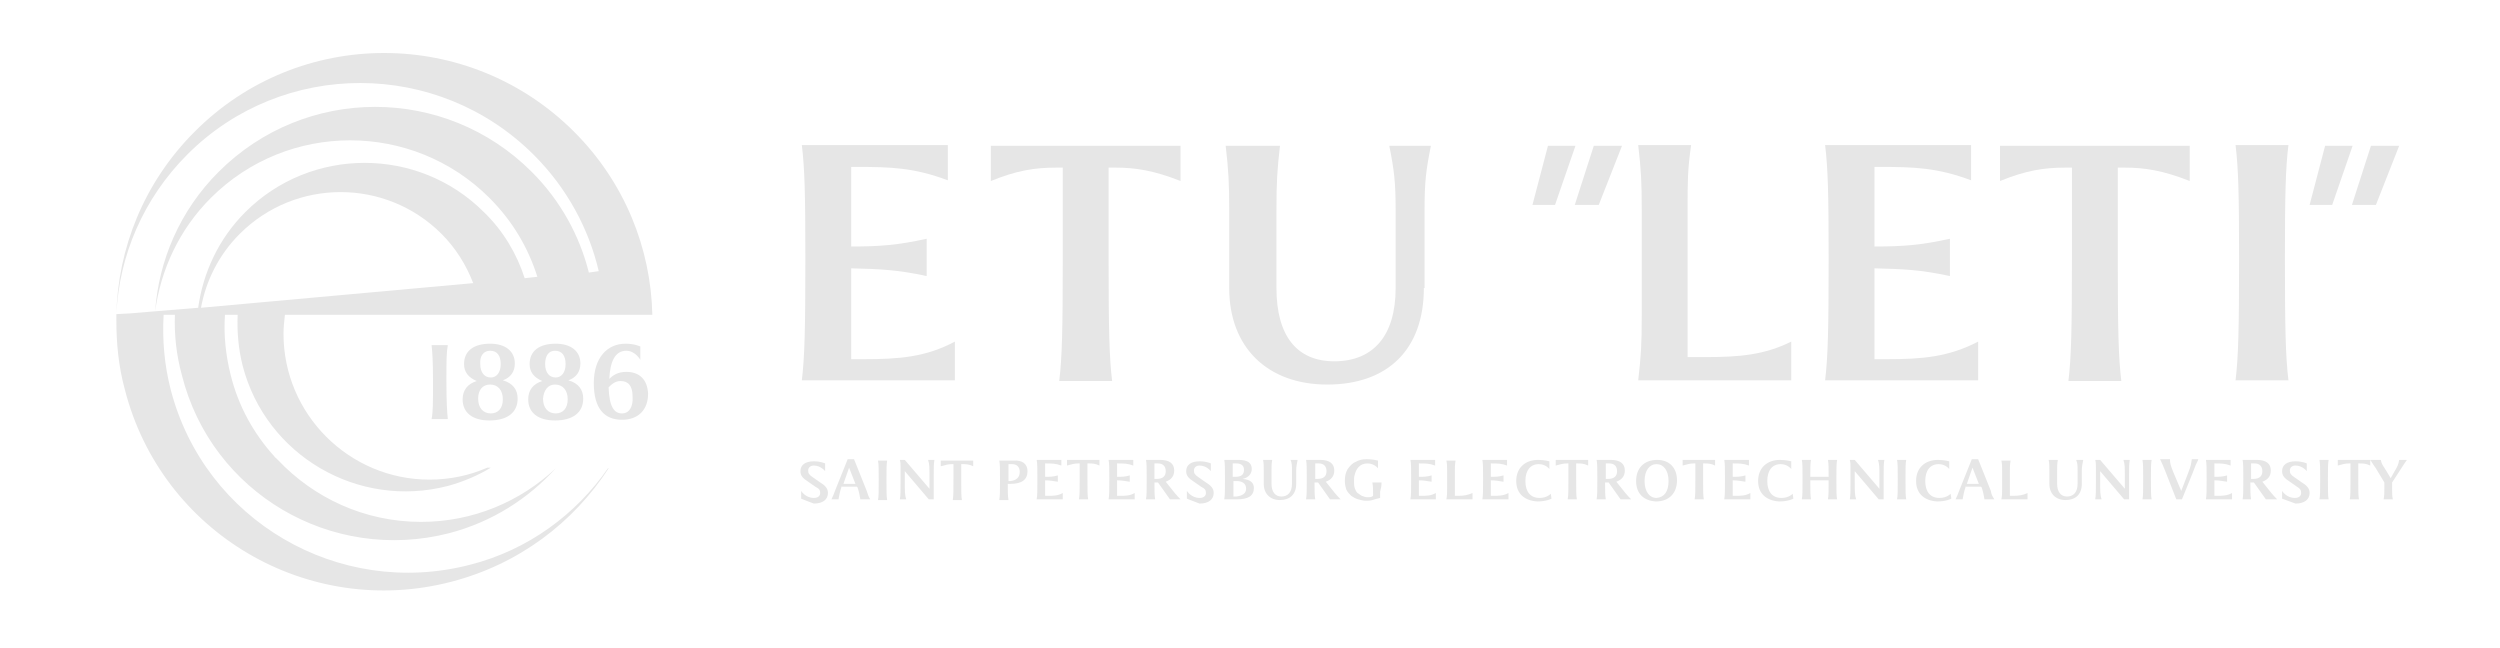
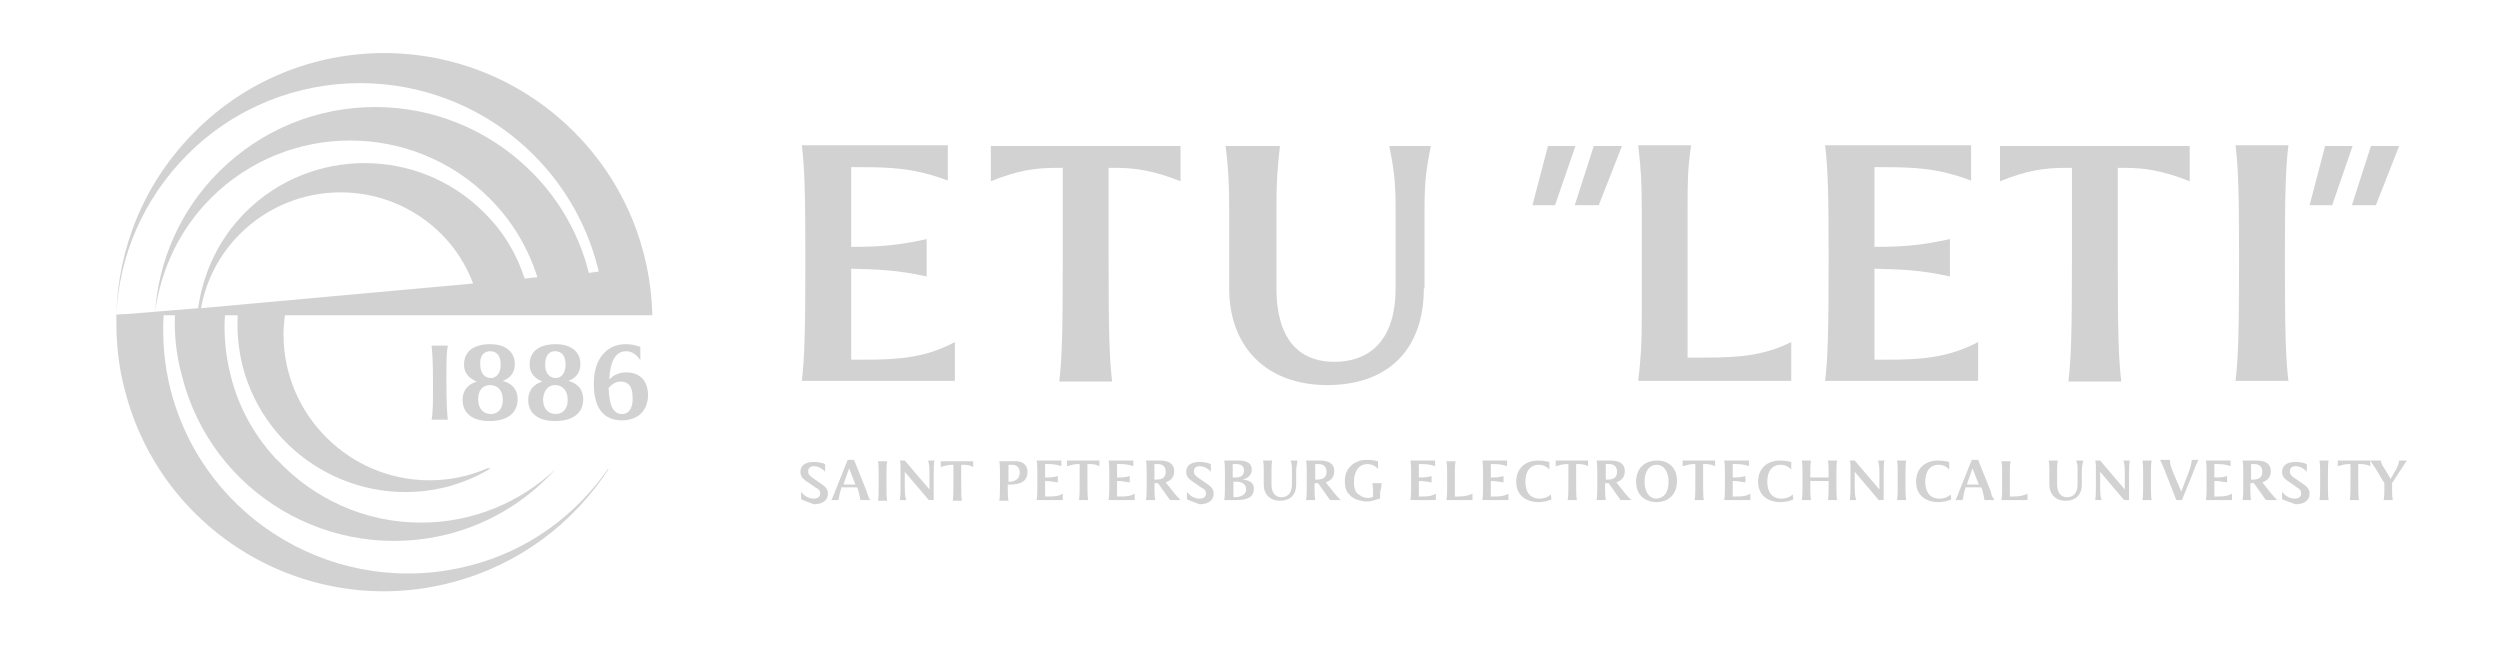
- <svg xmlns="http://www.w3.org/2000/svg" width="309" height="80" viewBox="0 0 309 80" fill="none">
-   <path d="M118.022 42.22V47.008H99.107C99.456 44.135 99.543 40.653 99.543 31.948C99.543 23.939 99.456 20.805 99.107 17.933H117.151V22.285C112.967 20.718 110.09 20.631 105.906 20.631H105.209V30.468C108.783 30.468 110.962 30.294 114.536 29.51V34.124C110.962 33.341 108.783 33.254 105.209 33.166V44.396H106.778C111.136 44.396 114.448 44.135 118.022 42.22Z" fill="black" fill-opacity="0.1" />
-   <path d="M145.914 18.02V22.372C142.602 21.066 140.336 20.718 137.895 20.718H137.023V32.035C137.023 40.74 137.111 44.222 137.459 47.095H130.922C131.27 44.222 131.358 40.74 131.358 32.035V20.718H130.573C127.871 20.718 125.692 21.066 122.467 22.372V18.02H145.914Z" fill="black" fill-opacity="0.1" />
-   <path d="M175.988 35.604C175.988 43.177 171.542 47.53 164.046 47.53C156.637 47.53 151.93 42.916 151.93 35.604V26.028C151.93 22.546 151.843 21.066 151.494 18.02H158.206C157.857 21.066 157.77 22.459 157.77 26.028V35.604C157.77 41.523 160.298 44.657 164.918 44.657C169.712 44.657 172.501 41.523 172.501 35.604V26.028C172.501 22.546 172.327 21.066 171.716 18.02H176.859C176.249 21.066 176.075 22.459 176.075 26.028V35.604H175.988Z" fill="black" fill-opacity="0.1" />
-   <path d="M244.499 42.22V47.008H225.584C225.933 44.135 226.02 40.653 226.02 31.948C226.02 23.939 225.933 20.805 225.584 17.933H243.627V22.285C239.443 20.718 236.567 20.631 232.383 20.631H231.686V30.468C235.259 30.468 237.438 30.294 241.012 29.51V34.124C237.438 33.341 235.259 33.254 231.686 33.166V44.396H233.254C237.526 44.396 240.838 44.135 244.499 42.22Z" fill="black" fill-opacity="0.1" />
-   <path d="M276.75 31.948C276.75 23.939 276.663 20.805 276.314 17.933H282.852C282.503 20.718 282.416 23.939 282.416 31.948C282.416 40.653 282.503 44.135 282.852 47.008H276.314C276.663 44.135 276.75 40.653 276.75 31.948Z" fill="black" fill-opacity="0.1" />
-   <path d="M221.399 42.22V47.008H202.484C202.833 43.961 202.92 42.568 202.92 38.999V25.941C202.92 22.459 202.833 20.979 202.484 17.933H209.022C208.586 20.979 208.586 22.372 208.586 25.941V44.135H210.939C214.949 44.135 218.087 43.874 221.399 42.22Z" fill="black" fill-opacity="0.1" />
-   <path d="M270.648 18.02V22.372C267.336 21.066 265.07 20.718 262.629 20.718H261.758V32.035C261.758 40.74 261.845 44.222 262.194 47.095H255.656C256.005 44.222 256.092 40.74 256.092 32.035V20.718H255.307C252.605 20.718 250.426 21.066 247.201 22.372V18.02H270.648Z" fill="black" fill-opacity="0.1" />
-   <path d="M53.346 42.655C53.433 43.526 53.52 44.57 53.52 47.095C53.52 49.793 53.52 50.925 53.346 51.795H55.351C55.264 50.925 55.177 49.793 55.177 47.095C55.177 44.57 55.177 43.613 55.351 42.655H53.346Z" fill="black" fill-opacity="0.1" />
-   <path d="M57.182 49.358C57.182 51.012 58.402 51.969 60.494 51.969C62.673 51.969 63.98 51.012 63.98 49.271C63.98 48.139 63.37 47.356 62.15 47.008C63.109 46.659 63.632 45.963 63.632 44.918C63.632 43.438 62.499 42.481 60.581 42.481C58.576 42.481 57.356 43.352 57.356 45.005C57.356 45.963 57.879 46.659 58.925 47.095C57.792 47.443 57.182 48.226 57.182 49.358ZM60.581 43.352C61.453 43.352 61.889 43.961 61.889 45.005C61.889 46.05 61.366 46.659 60.668 46.659C59.884 46.659 59.361 46.05 59.361 45.005C59.274 43.961 59.797 43.352 60.581 43.352ZM60.581 47.53C61.54 47.53 62.15 48.226 62.15 49.358C62.15 50.49 61.54 51.099 60.668 51.099C59.709 51.099 59.099 50.403 59.099 49.271C59.099 48.226 59.622 47.53 60.581 47.53Z" fill="black" fill-opacity="0.1" />
-   <path d="M65.287 49.358C65.287 51.012 66.507 51.969 68.599 51.969C70.778 51.969 72.086 51.012 72.086 49.271C72.086 48.139 71.476 47.356 70.255 47.008C71.214 46.659 71.737 45.963 71.737 44.918C71.737 43.438 70.604 42.481 68.686 42.481C66.682 42.481 65.461 43.352 65.461 45.005C65.461 45.963 65.984 46.659 67.03 47.095C65.897 47.443 65.287 48.226 65.287 49.358ZM68.599 43.352C69.471 43.352 69.907 43.961 69.907 45.005C69.907 46.05 69.384 46.659 68.686 46.659C67.902 46.659 67.379 46.05 67.379 45.005C67.379 43.961 67.815 43.352 68.599 43.352ZM68.599 47.53C69.558 47.53 70.168 48.226 70.168 49.358C70.168 50.49 69.558 51.099 68.686 51.099C67.728 51.099 67.118 50.403 67.118 49.271C67.205 48.226 67.728 47.53 68.599 47.53Z" fill="black" fill-opacity="0.1" />
-   <path d="M77.402 45.963C76.356 45.963 75.746 46.398 75.31 46.834C75.397 44.744 76.007 43.352 77.402 43.352C78.535 43.352 79.145 44.483 79.145 44.483V42.829C79.145 42.829 78.448 42.481 77.315 42.481C75.049 42.481 73.393 44.222 73.393 47.356C73.393 50.49 74.7 51.883 76.879 51.883C78.884 51.883 80.104 50.664 80.104 48.662C80.017 46.921 79.058 45.963 77.402 45.963ZM76.879 51.099C75.92 51.099 75.31 50.316 75.223 47.878C75.572 47.53 76.007 47.095 76.705 47.095C77.664 47.095 78.187 47.704 78.187 49.01C78.274 50.316 77.751 51.099 76.879 51.099Z" fill="black" fill-opacity="0.1" />
-   <path d="M70.953 16.279C57.965 3.308 36.959 3.308 24.058 16.279C17.782 22.546 14.557 30.729 14.383 38.912V38.999C14.383 39.347 14.383 39.695 14.383 40.044C14.383 39.869 14.383 39.782 14.383 39.608C14.383 42.394 14.644 45.267 15.429 48.139C19.961 65.898 38.092 76.518 55.786 71.904C64.154 69.728 70.866 64.592 75.224 57.889H75.137C71.214 63.547 65.287 67.987 58.053 69.815C41.84 73.993 25.278 64.331 21.095 48.139C20.31 45.093 20.049 41.959 20.223 38.912H21.617C21.53 41.349 21.792 43.874 22.489 46.398C26.15 60.936 40.968 69.641 55.525 65.898C60.842 64.505 65.287 61.632 68.687 57.889C64.328 61.98 58.488 64.505 52.038 64.505C45.065 64.505 38.789 61.545 34.344 56.844C34.256 56.757 34.169 56.67 34.082 56.583C33.995 56.583 33.995 56.496 33.908 56.409C31.38 53.623 29.462 50.228 28.503 46.311C27.893 43.874 27.632 41.349 27.806 38.912H29.375C29.288 41.001 29.462 43.09 29.985 45.179C32.862 56.322 44.28 62.938 55.35 60.065C57.268 59.543 59.099 58.76 60.667 57.802H60.232C58.053 58.76 55.612 59.282 53.084 59.282C43.147 59.282 35.041 51.186 35.041 41.262C35.041 40.479 35.128 39.695 35.215 38.912H39.922H59.447H65.81H67.466H73.655H74.788H80.628C80.454 30.729 77.229 22.546 70.953 16.279ZM24.843 38.041C25.453 34.733 27.022 31.512 29.637 28.901C36.523 22.024 47.68 22.024 54.566 28.901C56.309 30.642 57.617 32.731 58.488 34.995L24.843 38.041ZM64.851 34.385C63.893 31.425 62.236 28.553 59.796 26.202C51.689 18.107 38.44 18.107 30.334 26.202C27.022 29.51 25.104 33.689 24.494 38.041L19.177 38.477C19.874 33.341 22.14 28.379 26.063 24.461C35.564 14.973 50.992 14.973 60.493 24.461C63.37 27.334 65.287 30.642 66.42 34.211L64.851 34.385ZM72.783 33.689C71.65 29.162 69.297 24.81 65.723 21.241C55.002 10.533 37.743 10.533 27.022 21.241C22.228 26.028 19.613 32.209 19.177 38.477L16.039 38.738L14.383 38.825C14.732 31.6 17.695 24.548 23.186 19.064C34.954 7.312 54.13 7.312 65.984 19.151C70.081 23.243 72.783 28.292 74.004 33.515L72.783 33.689Z" fill="black" fill-opacity="0.1" />
-   <path d="M191.328 18.02H194.727L192.199 25.332H189.41L191.328 18.02ZM196.994 18.02H200.48L197.604 25.332H194.64L196.994 18.02Z" fill="black" fill-opacity="0.1" />
-   <path d="M287.384 18.02H290.784L288.256 25.332H285.467L287.384 18.02ZM293.05 18.02H296.537L293.66 25.332H290.697L293.05 18.02Z" fill="black" fill-opacity="0.1" />
-   <path d="M108.609 59.282C108.609 57.976 108.609 57.367 108.521 56.931H109.655C109.568 57.367 109.568 57.976 109.568 59.282C109.568 60.762 109.568 61.371 109.655 61.806H108.521C108.609 61.371 108.609 60.762 108.609 59.282Z" fill="black" fill-opacity="0.1" />
-   <path d="M99.021 61.632V60.675C99.021 60.675 99.544 61.545 100.59 61.545C101.113 61.545 101.374 61.284 101.374 60.936C101.374 60.588 101.287 60.413 100.764 60.152L99.892 59.543C99.195 59.108 98.934 58.76 98.934 58.237C98.934 57.454 99.544 57.019 100.59 57.019C101.461 57.019 101.984 57.28 101.984 57.28V58.237C101.984 58.237 101.461 57.541 100.59 57.541C100.154 57.541 99.892 57.802 99.892 58.15C99.892 58.498 99.98 58.672 100.503 59.021L101.374 59.63C102.072 60.065 102.333 60.413 102.333 60.936C102.333 61.719 101.723 62.242 100.59 62.242C99.631 61.893 99.021 61.632 99.021 61.632Z" fill="black" fill-opacity="0.1" />
-   <path d="M120.289 56.931V57.628C119.766 57.367 119.33 57.367 118.981 57.367H118.807V59.282C118.807 60.762 118.807 61.371 118.894 61.806H117.761C117.848 61.284 117.848 60.762 117.848 59.282V57.367H117.674C117.238 57.367 116.889 57.454 116.279 57.628V56.931H120.289Z" fill="black" fill-opacity="0.1" />
-   <path d="M115.494 56.844C115.407 57.367 115.407 57.715 115.407 59.021V61.719H114.796L111.833 58.237V59.456C111.833 60.762 111.833 61.197 112.007 61.719H111.223C111.31 61.197 111.31 60.762 111.31 59.456V57.802C111.31 57.367 111.31 57.193 111.223 56.844H111.833L114.884 60.413V59.021C114.884 57.715 114.884 57.367 114.709 56.844H115.494Z" fill="black" fill-opacity="0.1" />
-   <path d="M107.562 61.719H106.341C106.254 61.197 106.167 60.762 105.993 60.239L105.906 60.152H103.988V60.239C103.814 60.762 103.726 61.197 103.639 61.719H102.768C103.029 61.197 103.029 61.11 103.203 60.675L104.772 56.757H105.557L107.126 60.675C107.3 61.197 107.3 61.284 107.562 61.719ZM105.731 59.804L104.947 57.802L104.249 59.804H105.731Z" fill="black" fill-opacity="0.1" />
-   <path d="M177.468 60.936V61.719H174.33C174.417 61.197 174.417 60.675 174.417 59.195C174.417 57.889 174.417 57.28 174.33 56.844H177.381V57.541C176.684 57.28 176.161 57.28 175.463 57.28H175.376V58.934C175.986 58.934 176.335 58.934 176.945 58.76V59.543C176.335 59.456 175.986 59.369 175.376 59.369V61.284H175.638C176.335 61.284 176.858 61.284 177.468 60.936Z" fill="black" fill-opacity="0.1" />
-   <path d="M182.001 60.936V61.719H178.775C178.863 61.197 178.863 60.936 178.863 60.413V58.237C178.863 57.628 178.863 57.367 178.775 56.931H179.909C179.821 57.454 179.821 57.715 179.821 58.237V61.284H180.257C180.955 61.284 181.39 61.197 182.001 60.936Z" fill="black" fill-opacity="0.1" />
-   <path d="M186.446 60.936V61.719H183.221C183.308 61.197 183.308 60.675 183.308 59.195C183.308 57.889 183.308 57.28 183.221 56.844H186.271V57.541C185.574 57.28 185.051 57.28 184.354 57.28H184.267V58.934C184.877 58.934 185.225 58.934 185.836 58.76V59.543C185.225 59.456 184.877 59.369 184.267 59.369V61.284H184.528C185.225 61.284 185.836 61.284 186.446 60.936Z" fill="black" fill-opacity="0.1" />
-   <path d="M187.406 59.456C187.406 57.802 188.539 56.844 190.108 56.844C190.893 56.844 191.503 57.019 191.503 57.019V57.976C191.503 57.976 191.067 57.367 190.196 57.367C189.15 57.367 188.539 58.15 188.539 59.456C188.539 60.762 189.15 61.545 190.283 61.545C191.242 61.545 191.677 61.023 191.677 61.023L191.764 61.632C191.764 61.632 191.154 61.98 190.021 61.98C188.452 61.893 187.406 61.023 187.406 59.456Z" fill="black" fill-opacity="0.1" />
-   <path d="M196.297 56.844V57.541C195.774 57.28 195.338 57.28 194.989 57.28H194.815V59.195C194.815 60.675 194.815 61.284 194.902 61.719H193.769C193.856 61.197 193.856 60.675 193.856 59.195V57.28H193.682C193.246 57.28 192.897 57.367 192.287 57.541V56.844H196.297Z" fill="black" fill-opacity="0.1" />
-   <path d="M200.305 61.719L198.824 59.63H198.736H198.388C198.388 60.675 198.388 61.197 198.475 61.719H197.342C197.429 61.197 197.429 60.675 197.429 59.195C197.429 57.889 197.429 57.28 197.342 56.844H199.085C200.218 56.844 200.828 57.28 200.828 58.15C200.828 58.847 200.48 59.282 199.782 59.543L200.131 59.978C200.741 60.762 201.09 61.197 201.613 61.719H200.305ZM198.736 59.195C199.521 59.195 199.87 58.847 199.87 58.237C199.87 57.628 199.521 57.28 198.911 57.28H198.475V59.195H198.736Z" fill="black" fill-opacity="0.1" />
-   <path d="M202.223 59.456C202.223 57.889 203.181 56.844 204.838 56.844C206.319 56.844 207.278 57.802 207.278 59.369C207.278 60.936 206.319 61.98 204.663 61.98C203.181 61.893 202.223 61.023 202.223 59.456ZM206.232 59.456C206.232 58.15 205.622 57.367 204.75 57.367C203.879 57.367 203.269 58.15 203.269 59.456C203.269 60.762 203.879 61.545 204.75 61.545C205.709 61.458 206.232 60.762 206.232 59.456Z" fill="black" fill-opacity="0.1" />
-   <path d="M211.986 56.844V57.541C211.463 57.28 211.027 57.28 210.679 57.28H210.504V59.195C210.504 60.675 210.504 61.284 210.591 61.719H209.458C209.546 61.197 209.546 60.675 209.546 59.195V57.28H209.371C208.935 57.28 208.587 57.367 207.977 57.541V56.844H211.986Z" fill="black" fill-opacity="0.1" />
-   <path d="M216.344 60.936V61.719H213.119C213.206 61.197 213.206 60.675 213.206 59.195C213.206 57.889 213.206 57.28 213.119 56.844H216.17V57.541C215.473 57.28 214.95 57.28 214.252 57.28H214.165V58.934C214.775 58.934 215.124 58.934 215.734 58.76V59.543C215.124 59.456 214.775 59.369 214.165 59.369V61.284H214.427C215.211 61.284 215.734 61.284 216.344 60.936Z" fill="black" fill-opacity="0.1" />
-   <path d="M217.303 59.456C217.303 57.802 218.436 56.844 220.005 56.844C220.789 56.844 221.399 57.019 221.399 57.019V57.976C221.399 57.976 220.964 57.367 220.092 57.367C219.046 57.367 218.436 58.15 218.436 59.456C218.436 60.762 219.046 61.545 220.179 61.545C221.138 61.545 221.574 61.023 221.574 61.023L221.661 61.632C221.661 61.632 221.051 61.98 219.918 61.98C218.349 61.893 217.303 61.023 217.303 59.456Z" fill="black" fill-opacity="0.1" />
-   <path d="M226.978 59.195C226.978 60.675 226.978 61.284 227.065 61.719H225.932C226.019 61.284 226.019 60.675 226.019 59.369H223.753C223.753 60.675 223.753 61.197 223.84 61.719H222.707C222.794 61.197 222.794 60.675 222.794 59.195C222.794 57.889 222.794 57.28 222.707 56.844H223.84C223.753 57.28 223.753 57.802 223.753 58.934H226.019C226.019 57.802 226.019 57.28 225.932 56.844H227.065C226.978 57.367 226.978 57.889 226.978 59.195Z" fill="black" fill-opacity="0.1" />
-   <path d="M232.906 56.844C232.819 57.367 232.819 57.715 232.819 59.021V61.719H232.209L229.245 58.237V59.456C229.245 60.762 229.245 61.197 229.419 61.719H228.635C228.722 61.197 228.722 60.762 228.722 59.456V57.802C228.722 57.367 228.722 57.193 228.635 56.844H229.245L232.296 60.413V59.021C232.296 57.715 232.296 57.367 232.121 56.844H232.906Z" fill="black" fill-opacity="0.1" />
-   <path d="M234.562 59.195C234.562 57.889 234.562 57.28 234.475 56.844H235.608C235.521 57.28 235.521 57.889 235.521 59.195C235.521 60.675 235.521 61.284 235.608 61.719H234.475C234.562 61.284 234.562 60.675 234.562 59.195Z" fill="black" fill-opacity="0.1" />
-   <path d="M236.828 59.456C236.828 57.802 237.961 56.844 239.53 56.844C240.315 56.844 240.925 57.019 240.925 57.019V57.976C240.925 57.976 240.489 57.367 239.617 57.367C238.571 57.367 237.961 58.15 237.961 59.456C237.961 60.762 238.571 61.545 239.705 61.545C240.663 61.545 241.099 61.023 241.099 61.023L241.186 61.632C241.186 61.632 240.576 61.98 239.443 61.98C237.874 61.893 236.828 61.023 236.828 59.456Z" fill="black" fill-opacity="0.1" />
-   <path d="M246.503 61.719H245.283C245.196 61.197 245.108 60.762 244.934 60.239L244.847 60.152H242.929V60.239C242.755 60.762 242.668 61.197 242.581 61.719H241.709C241.97 61.197 241.97 61.11 242.145 60.675L243.714 56.757H244.498L246.067 60.675C246.154 61.197 246.241 61.284 246.503 61.719ZM244.585 59.804L243.801 57.802L243.104 59.804H244.585Z" fill="black" fill-opacity="0.1" />
-   <path d="M250.6 60.936V61.719H247.375C247.462 61.197 247.462 60.936 247.462 60.413V58.237C247.462 57.628 247.462 57.367 247.375 56.931H248.508C248.421 57.454 248.421 57.715 248.421 58.237V61.284H248.857C249.554 61.284 250.077 61.197 250.6 60.936Z" fill="black" fill-opacity="0.1" />
-   <path d="M257.312 59.804C257.312 61.11 256.527 61.806 255.307 61.806C254.086 61.806 253.302 61.023 253.302 59.804V58.15C253.302 57.541 253.302 57.28 253.215 56.844H254.348C254.261 57.367 254.261 57.628 254.261 58.15V59.804C254.261 60.762 254.697 61.371 255.481 61.371C256.266 61.371 256.789 60.849 256.789 59.804V58.15C256.789 57.541 256.789 57.28 256.614 56.844H257.486C257.399 57.367 257.312 57.628 257.312 58.15V59.804Z" fill="black" fill-opacity="0.1" />
-   <path d="M263.24 56.844C263.153 57.367 263.153 57.715 263.153 59.021V61.719H262.543L259.579 58.237V59.456C259.579 60.762 259.579 61.197 259.753 61.719H258.969C259.056 61.197 259.056 60.762 259.056 59.456V57.802C259.056 57.367 259.056 57.193 258.969 56.844H259.579L262.63 60.413V59.021C262.63 57.715 262.63 57.367 262.455 56.844H263.24Z" fill="black" fill-opacity="0.1" />
-   <path d="M264.896 59.195C264.896 57.889 264.896 57.28 264.809 56.844H265.942C265.855 57.28 265.855 57.889 265.855 59.195C265.855 60.675 265.855 61.284 265.942 61.719H264.809C264.896 61.284 264.896 60.675 264.896 59.195Z" fill="black" fill-opacity="0.1" />
-   <path d="M271.693 56.844C271.432 57.367 271.345 57.541 270.996 58.498L269.688 61.719H269.253H268.991L267.596 58.15C267.335 57.541 267.248 57.28 266.986 56.757H268.207C268.207 57.28 268.294 57.541 268.642 58.411L269.601 60.675L270.473 58.411C270.822 57.541 270.822 57.28 270.909 56.757H271.693V56.844Z" fill="black" fill-opacity="0.1" />
-   <path d="M275.878 60.936V61.719H272.652C272.74 61.197 272.74 60.675 272.74 59.195C272.74 57.889 272.74 57.28 272.652 56.844H275.703V57.541C275.006 57.28 274.483 57.28 273.786 57.28H273.698V58.934C274.309 58.934 274.657 58.934 275.267 58.76V59.543C274.657 59.456 274.309 59.369 273.698 59.369V61.284H273.96C274.657 61.284 275.267 61.284 275.878 60.936Z" fill="black" fill-opacity="0.1" />
-   <path d="M280.062 61.719L278.58 59.63H278.493H278.144C278.144 60.675 278.144 61.197 278.232 61.719H277.186C277.273 61.197 277.273 60.675 277.273 59.195C277.273 57.889 277.273 57.28 277.186 56.844H278.929C280.062 56.844 280.672 57.28 280.672 58.15C280.672 58.847 280.323 59.282 279.626 59.543L279.975 59.978C280.585 60.762 280.934 61.197 281.457 61.719H280.062ZM278.493 59.195C279.277 59.195 279.626 58.847 279.626 58.237C279.626 57.628 279.277 57.28 278.667 57.28H278.232V59.195H278.493Z" fill="black" fill-opacity="0.1" />
-   <path d="M282.066 61.632V60.675C282.066 60.675 282.589 61.545 283.635 61.545C284.158 61.545 284.42 61.284 284.42 60.936C284.42 60.588 284.333 60.413 283.897 60.152L283.025 59.543C282.328 59.108 282.066 58.76 282.066 58.237C282.066 57.454 282.677 57.019 283.723 57.019C284.594 57.019 285.117 57.28 285.117 57.28V58.237C285.117 58.237 284.594 57.541 283.723 57.541C283.287 57.541 283.025 57.802 283.025 58.15C283.025 58.498 283.112 58.672 283.635 59.021L284.507 59.63C285.204 60.065 285.466 60.413 285.466 60.936C285.466 61.719 284.856 62.242 283.723 62.242C282.764 61.893 282.066 61.632 282.066 61.632Z" fill="black" fill-opacity="0.1" />
-   <path d="M286.773 59.195C286.773 57.889 286.773 57.28 286.686 56.844H287.819C287.732 57.28 287.732 57.889 287.732 59.195C287.732 60.675 287.732 61.284 287.819 61.719H286.686C286.773 61.284 286.773 60.675 286.773 59.195Z" fill="black" fill-opacity="0.1" />
-   <path d="M292.963 56.844V57.541C292.44 57.28 292.004 57.28 291.655 57.28H291.481V59.195C291.481 60.675 291.481 61.284 291.568 61.719H290.435C290.522 61.197 290.522 60.675 290.522 59.195V57.28H290.348C289.912 57.28 289.563 57.367 288.953 57.541V56.844H292.963Z" fill="black" fill-opacity="0.1" />
-   <path d="M295.665 59.63V60.413C295.665 61.023 295.665 61.284 295.752 61.719H294.619C294.706 61.197 294.706 60.936 294.706 60.413V59.63L293.66 57.889C293.399 57.541 293.312 57.367 292.963 56.844H294.27C294.358 57.367 294.532 57.541 294.968 58.237L295.491 59.108L295.926 58.324C296.362 57.628 296.449 57.367 296.537 56.844H297.495C297.147 57.367 297.06 57.454 296.798 57.889L295.665 59.63Z" fill="black" fill-opacity="0.1" />
-   <path d="M127 58.237C127 59.282 126.303 59.804 124.908 59.804H124.56C124.56 60.762 124.56 61.284 124.647 61.806H123.514C123.601 61.284 123.601 60.762 123.601 59.282C123.601 57.889 123.601 57.367 123.514 56.931H125.257C126.39 56.844 127 57.367 127 58.237ZM126.041 58.324C126.041 57.715 125.693 57.367 125.083 57.367H124.647V59.456H124.908C125.606 59.369 126.041 59.021 126.041 58.324Z" fill="black" fill-opacity="0.1" />
-   <path d="M154.979 60.326C154.979 61.284 154.282 61.719 152.887 61.719H151.318C151.406 61.197 151.406 60.675 151.406 59.195C151.406 57.802 151.406 57.28 151.318 56.844H153.062C154.195 56.844 154.718 57.193 154.718 57.976C154.718 58.498 154.369 59.021 153.585 59.195C154.631 59.282 154.979 59.717 154.979 60.326ZM152.364 57.28V58.934H152.713C153.41 58.934 153.759 58.672 153.759 58.063C153.759 57.541 153.41 57.28 152.8 57.28H152.364ZM154.02 60.413C154.02 59.717 153.497 59.456 152.8 59.456H152.452V61.371H152.8C153.497 61.284 154.02 61.023 154.02 60.413Z" fill="black" fill-opacity="0.1" />
-   <path d="M146.698 61.632V60.675C146.698 60.675 147.221 61.545 148.267 61.545C148.79 61.545 149.052 61.284 149.052 60.936C149.052 60.588 148.965 60.413 148.442 60.152L147.57 59.543C146.873 59.108 146.611 58.76 146.611 58.237C146.611 57.454 147.221 57.019 148.267 57.019C149.139 57.019 149.662 57.28 149.662 57.28V58.237C149.662 58.237 149.139 57.541 148.267 57.541C147.832 57.541 147.57 57.802 147.57 58.15C147.57 58.498 147.657 58.672 148.18 59.021L149.052 59.63C149.749 60.065 150.011 60.413 150.011 60.936C150.011 61.719 149.401 62.242 148.267 62.242C147.309 61.893 146.698 61.632 146.698 61.632Z" fill="black" fill-opacity="0.1" />
-   <path d="M140.249 60.936V61.719H137.023C137.111 61.197 137.111 60.675 137.111 59.195C137.111 57.889 137.111 57.28 137.023 56.844H140.074V57.541C139.377 57.28 138.854 57.28 138.157 57.28H138.069V58.934C138.68 58.934 139.028 58.934 139.638 58.76V59.543C139.028 59.456 138.68 59.369 138.069 59.369V61.284H138.331C139.115 61.284 139.638 61.284 140.249 60.936Z" fill="black" fill-opacity="0.1" />
-   <path d="M131.358 60.936V61.719H128.133C128.22 61.197 128.22 60.675 128.22 59.195C128.22 57.889 128.22 57.28 128.133 56.844H131.184V57.541C130.486 57.28 129.963 57.28 129.266 57.28H129.179V58.934C129.789 58.934 130.138 58.934 130.748 58.76V59.543C130.138 59.456 129.789 59.369 129.179 59.369V61.284H129.44C130.225 61.284 130.748 61.284 131.358 60.936Z" fill="black" fill-opacity="0.1" />
-   <path d="M135.89 56.844V57.541C135.367 57.28 134.932 57.28 134.583 57.28H134.409V59.195C134.409 60.675 134.409 61.284 134.496 61.719H133.363C133.45 61.197 133.45 60.675 133.45 59.195V57.28H133.275C132.84 57.28 132.491 57.367 131.881 57.541V56.844H135.89Z" fill="black" fill-opacity="0.1" />
-   <path d="M144.608 61.719L143.126 59.63H143.039H142.691C142.691 60.675 142.691 61.197 142.778 61.719H141.645C141.732 61.197 141.732 60.675 141.732 59.195C141.732 57.889 141.732 57.28 141.645 56.844H143.388C144.521 56.844 145.131 57.28 145.131 58.15C145.131 58.847 144.782 59.282 144.085 59.543L144.434 59.978C145.044 60.762 145.393 61.197 145.916 61.719H144.608ZM142.952 59.195C143.737 59.195 144.085 58.847 144.085 58.237C144.085 57.628 143.737 57.28 143.126 57.28H142.691V59.195H142.952Z" fill="black" fill-opacity="0.1" />
-   <path d="M164.393 61.719L162.911 59.63H162.824H162.476C162.476 60.675 162.476 61.197 162.563 61.719H161.43C161.517 61.197 161.517 60.675 161.517 59.195C161.517 57.889 161.517 57.28 161.43 56.844H163.173C164.306 56.844 164.916 57.28 164.916 58.15C164.916 58.847 164.568 59.282 163.87 59.543L164.219 59.978C164.829 60.762 165.178 61.197 165.701 61.719H164.393ZM162.824 59.195C163.609 59.195 163.957 58.847 163.957 58.237C163.957 57.628 163.609 57.28 162.999 57.28H162.563V59.195H162.824Z" fill="black" fill-opacity="0.1" />
-   <path d="M160.21 59.804C160.21 61.11 159.426 61.806 158.205 61.806C156.985 61.806 156.2 61.023 156.2 59.804V58.15C156.2 57.541 156.2 57.28 156.113 56.844H157.246C157.159 57.367 157.159 57.628 157.159 58.15V59.804C157.159 60.762 157.595 61.371 158.38 61.371C159.164 61.371 159.687 60.849 159.687 59.804V58.15C159.687 57.541 159.687 57.28 159.513 56.844H160.384C160.297 57.367 160.21 57.628 160.21 58.15V59.804Z" fill="black" fill-opacity="0.1" />
-   <path d="M170.757 59.63H169.624C169.711 60.152 169.711 60.413 169.711 60.936V61.197V61.284C169.537 61.458 169.275 61.458 169.014 61.458C168.752 61.458 168.578 61.371 168.317 61.284C168.142 61.197 167.968 61.023 167.794 60.936C167.619 60.762 167.532 60.588 167.445 60.326C167.358 60.065 167.358 59.804 167.358 59.543C167.358 59.195 167.358 58.934 167.445 58.672C167.619 57.976 168.055 57.28 169.014 57.28C169.886 57.28 170.321 57.889 170.321 57.889V56.931C170.321 56.931 169.711 56.757 168.927 56.757C168.404 56.757 167.968 56.844 167.532 57.105C167.096 57.28 166.835 57.628 166.573 57.976C166.312 58.411 166.225 58.847 166.225 59.456C166.225 59.891 166.312 60.239 166.399 60.501C166.573 60.849 166.748 61.023 167.009 61.284C167.271 61.458 167.532 61.632 167.881 61.719C168.229 61.806 168.491 61.893 168.84 61.893C169.101 61.893 169.363 61.893 169.624 61.806C169.886 61.719 170.234 61.632 170.583 61.545V60.762C170.67 60.413 170.757 60.152 170.757 59.63Z" fill="black" fill-opacity="0.1" />
+ <svg xmlns="http://www.w3.org/2000/svg" width="270" height="70" viewBox="0 0 270 70" fill="none">
+   <path d="M103.125 36.942V41.132H86.598C86.902 38.618 86.978 35.571 86.978 27.954C86.978 20.947 86.902 18.205 86.598 15.691H102.364V19.5C98.708 18.128 96.194 18.052 92.538 18.052H91.929V26.659C95.052 26.659 96.956 26.507 100.079 25.822V29.858C96.956 29.173 95.052 29.097 91.929 29.021V38.847H93.3C97.108 38.847 100.002 38.618 103.125 36.942Z" fill="#D2D2D2" />
+   <path d="M127.498 15.767V19.576C124.604 18.433 122.623 18.128 120.491 18.128H119.729V28.03C119.729 35.648 119.805 38.694 120.11 41.208H114.398C114.702 38.694 114.778 35.648 114.778 28.03V18.128H114.093C111.732 18.128 109.828 18.433 107.01 19.576V15.767H127.498Z" fill="#D2D2D2" />
+   <path d="M153.773 31.153C153.773 37.78 149.889 41.589 143.339 41.589C136.865 41.589 132.752 37.552 132.752 31.153V22.775C132.752 19.728 132.676 18.433 132.371 15.767H138.236C137.931 18.433 137.855 19.652 137.855 22.775V31.153C137.855 36.333 140.064 39.075 144.1 39.075C148.289 39.075 150.727 36.333 150.727 31.153V22.775C150.727 19.728 150.574 18.433 150.041 15.767H154.535C154.002 18.433 153.849 19.652 153.849 22.775V31.153H153.773Z" fill="#D2D2D2" />
+   <path d="M213.639 36.942V41.132H197.111C197.416 38.618 197.492 35.571 197.492 27.954C197.492 20.947 197.416 18.205 197.111 15.691H212.877V19.5C209.221 18.128 206.708 18.052 203.052 18.052H202.443V26.659C205.565 26.659 207.47 26.507 210.592 25.822V29.858C207.47 29.173 205.565 29.097 202.443 29.021V38.847H203.814C207.546 38.847 210.44 38.618 213.639 36.942Z" fill="#D2D2D2" />
+   <path d="M241.818 27.954C241.818 20.947 241.742 18.205 241.438 15.691H247.15C246.845 18.128 246.769 20.947 246.769 27.954C246.769 35.571 246.845 38.618 247.15 41.132H241.438C241.742 38.618 241.818 35.571 241.818 27.954Z" fill="#D2D2D2" />
+   <path d="M193.455 36.942V41.132H176.928C177.232 38.466 177.309 37.247 177.309 34.124V22.699C177.309 19.652 177.232 18.357 176.928 15.691H182.64C182.259 18.357 182.259 19.576 182.259 22.699V38.618H184.316C187.819 38.618 190.561 38.39 193.455 36.942Z" fill="#D2D2D2" />
+   <path d="M236.488 15.767V19.576C233.594 18.433 231.614 18.128 229.481 18.128H228.719V28.03C228.719 35.648 228.795 38.694 229.1 41.208H223.388C223.692 38.694 223.769 35.648 223.769 28.03V18.128H223.083C220.722 18.128 218.818 18.433 216 19.576V15.767H236.488Z" fill="#D2D2D2" />
+   <path d="M46.611 37.323C46.688 38.085 46.764 38.999 46.764 41.208C46.764 43.569 46.764 44.559 46.611 45.321H48.364C48.288 44.559 48.211 43.569 48.211 41.208C48.211 38.999 48.211 38.161 48.364 37.323H46.611Z" fill="#D2D2D2" />
+   <path d="M49.963 43.188C49.963 44.636 51.029 45.473 52.857 45.473C54.761 45.473 55.904 44.636 55.904 43.112C55.904 42.122 55.37 41.436 54.304 41.132C55.142 40.827 55.599 40.218 55.599 39.304C55.599 38.009 54.609 37.171 52.933 37.171C51.181 37.171 50.115 37.932 50.115 39.38C50.115 40.218 50.572 40.827 51.486 41.208C50.496 41.513 49.963 42.198 49.963 43.188ZM52.933 37.932C53.695 37.932 54.076 38.466 54.076 39.38C54.076 40.294 53.619 40.827 53.009 40.827C52.324 40.827 51.867 40.294 51.867 39.38C51.791 38.466 52.248 37.932 52.933 37.932ZM52.933 41.589C53.771 41.589 54.304 42.198 54.304 43.188C54.304 44.178 53.771 44.712 53.009 44.712C52.172 44.712 51.639 44.102 51.639 43.112C51.639 42.198 52.096 41.589 52.933 41.589Z" fill="#D2D2D2" />
+   <path d="M57.047 43.188C57.047 44.636 58.113 45.473 59.941 45.473C61.845 45.473 62.988 44.636 62.988 43.112C62.988 42.122 62.455 41.436 61.388 41.132C62.226 40.827 62.683 40.218 62.683 39.304C62.683 38.009 61.693 37.171 60.017 37.171C58.266 37.171 57.199 37.932 57.199 39.38C57.199 40.218 57.656 40.827 58.57 41.208C57.58 41.513 57.047 42.198 57.047 43.188ZM59.941 37.932C60.703 37.932 61.084 38.466 61.084 39.38C61.084 40.294 60.627 40.827 60.017 40.827C59.332 40.827 58.875 40.294 58.875 39.38C58.875 38.466 59.256 37.932 59.941 37.932ZM59.941 41.589C60.779 41.589 61.312 42.198 61.312 43.188C61.312 44.178 60.779 44.712 60.017 44.712C59.179 44.712 58.646 44.102 58.646 43.112C58.722 42.198 59.179 41.589 59.941 41.589Z" fill="#D2D2D2" />
+   <path d="M67.632 40.218C66.719 40.218 66.185 40.599 65.805 40.979C65.881 39.151 66.414 37.932 67.632 37.932C68.623 37.932 69.156 38.923 69.156 38.923V37.475C69.156 37.475 68.546 37.171 67.556 37.171C65.576 37.171 64.129 38.694 64.129 41.436C64.129 44.178 65.271 45.397 67.175 45.397C68.927 45.397 69.993 44.331 69.993 42.579C69.917 41.056 69.079 40.218 67.632 40.218ZM67.175 44.712C66.338 44.712 65.805 44.026 65.728 41.893C66.033 41.589 66.414 41.208 67.023 41.208C67.861 41.208 68.318 41.741 68.318 42.884C68.394 44.026 67.937 44.712 67.175 44.712Z" fill="#D2D2D2" />
+   <path d="M61.997 14.244C50.648 2.894 32.293 2.894 21.021 14.244C15.537 19.728 12.719 26.888 12.566 34.048V34.124C12.566 34.429 12.566 34.733 12.566 35.038C12.566 34.886 12.566 34.81 12.566 34.657C12.566 37.095 12.795 39.608 13.48 42.122C17.441 57.66 33.283 66.953 48.744 62.916C56.056 61.012 61.92 56.518 65.729 50.653H65.652C62.225 55.604 57.046 59.489 50.724 61.088C36.558 64.744 22.087 56.289 18.431 42.122C17.745 39.456 17.517 36.714 17.669 34.048H18.888C18.812 36.181 19.04 38.39 19.65 40.599C22.849 53.319 35.796 60.936 48.516 57.66C53.162 56.442 57.046 53.928 60.016 50.653C56.208 54.233 51.105 56.442 45.469 56.442C39.376 56.442 33.892 53.852 30.008 49.739C29.932 49.663 29.855 49.587 29.779 49.51C29.703 49.51 29.703 49.434 29.627 49.358C27.418 46.921 25.743 43.95 24.905 40.522C24.372 38.39 24.143 36.181 24.296 34.048H25.666C25.59 35.876 25.743 37.704 26.2 39.532C28.713 49.282 38.691 55.071 48.363 52.557C50.039 52.1 51.638 51.415 53.009 50.577H52.629C50.724 51.415 48.592 51.872 46.383 51.872C37.7 51.872 30.617 44.788 30.617 36.105C30.617 35.419 30.693 34.733 30.77 34.048H34.882H51.943H57.503H58.95H64.358H65.348H70.451C70.298 26.888 67.48 19.728 61.997 14.244ZM21.706 33.286C22.239 30.392 23.61 27.573 25.895 25.288C31.912 19.271 41.661 19.271 47.678 25.288C49.201 26.812 50.344 28.64 51.105 30.62L21.706 33.286ZM56.665 30.087C55.827 27.497 54.38 24.984 52.248 22.927C45.164 15.843 33.588 15.843 26.504 22.927C23.61 25.822 21.934 29.478 21.401 33.286L16.755 33.667C17.365 29.173 19.345 24.831 22.772 21.404C31.074 13.101 44.555 13.101 52.857 21.404C55.37 23.917 57.046 26.812 58.036 29.935L56.665 30.087ZM63.596 29.478C62.606 25.517 60.55 21.708 57.427 18.585C48.059 9.217 32.978 9.217 23.61 18.585C19.421 22.775 17.136 28.183 16.755 33.667L14.014 33.895L12.566 33.972C12.871 27.65 15.461 21.48 20.259 16.681C30.541 6.398 47.297 6.398 57.655 16.757C61.235 20.337 63.596 24.755 64.662 29.325L63.596 29.478Z" fill="#D2D2D2" />
+   <path d="M167.18 15.767H170.15L167.941 22.165H165.504L167.18 15.767ZM172.13 15.767H175.177L172.663 22.165H170.074L172.13 15.767Z" fill="#D2D2D2" />
+   <path d="M251.111 15.767H254.082L251.873 22.165H249.436L251.111 15.767ZM256.062 15.767H259.108L256.595 22.165H254.005L256.062 15.767Z" fill="#D2D2D2" />
+   <path d="M94.898 51.872C94.898 50.729 94.898 50.196 94.822 49.815H95.813C95.737 50.196 95.737 50.729 95.737 51.872C95.737 53.166 95.737 53.7 95.813 54.081H94.822C94.898 53.7 94.898 53.166 94.898 51.872Z" fill="#D2D2D2" />
+   <path d="M86.522 53.928V53.09C86.522 53.09 86.978 53.852 87.892 53.852C88.349 53.852 88.578 53.623 88.578 53.319C88.578 53.014 88.502 52.862 88.045 52.633L87.283 52.1C86.674 51.719 86.445 51.415 86.445 50.958C86.445 50.272 86.978 49.891 87.892 49.891C88.654 49.891 89.111 50.12 89.111 50.12V50.958C89.111 50.958 88.654 50.348 87.892 50.348C87.512 50.348 87.283 50.577 87.283 50.881C87.283 51.186 87.359 51.338 87.816 51.643L88.578 52.176C89.187 52.557 89.416 52.862 89.416 53.319C89.416 54.004 88.882 54.461 87.892 54.461C87.055 54.157 86.522 53.928 86.522 53.928Z" fill="#D2D2D2" />
+   <path d="M105.105 49.815V50.424C104.648 50.196 104.267 50.196 103.963 50.196H103.81V51.872C103.81 53.166 103.81 53.7 103.886 54.081H102.896C102.973 53.623 102.973 53.166 102.973 51.872V50.196H102.82C102.439 50.196 102.135 50.272 101.602 50.424V49.815H105.105Z" fill="#D2D2D2" />
+   <path d="M100.916 49.739C100.839 50.196 100.839 50.501 100.839 51.643V54.004H100.306L97.717 50.958V52.024C97.717 53.166 97.717 53.547 97.869 54.004H97.184C97.26 53.547 97.26 53.166 97.26 52.024V50.577C97.26 50.196 97.26 50.044 97.184 49.739H97.717L100.382 52.862V51.643C100.382 50.501 100.382 50.196 100.23 49.739H100.916Z" fill="#D2D2D2" />
+   <path d="M93.986 54.004H92.92C92.843 53.547 92.767 53.166 92.615 52.709L92.539 52.633H90.863V52.709C90.711 53.166 90.635 53.547 90.558 54.004H89.797C90.025 53.547 90.025 53.471 90.178 53.09L91.549 49.663H92.234L93.605 53.09C93.757 53.547 93.757 53.623 93.986 54.004ZM92.386 52.329L91.701 50.577L91.092 52.329H92.386Z" fill="#D2D2D2" />
+   <path d="M155.068 53.319V54.004H152.326C152.402 53.547 152.402 53.09 152.402 51.795C152.402 50.653 152.402 50.12 152.326 49.739H154.992V50.348C154.383 50.12 153.926 50.12 153.316 50.12H153.24V51.567C153.773 51.567 154.078 51.567 154.611 51.415V52.1C154.078 52.024 153.773 51.948 153.24 51.948V53.623H153.469C154.078 53.623 154.535 53.623 155.068 53.319Z" fill="#D2D2D2" />
+   <path d="M159.029 53.319V54.004H156.211C156.287 53.547 156.287 53.319 156.287 52.862V50.958C156.287 50.424 156.287 50.196 156.211 49.815H157.201C157.125 50.272 157.125 50.501 157.125 50.958V53.623H157.506C158.115 53.623 158.496 53.547 159.029 53.319Z" fill="#D2D2D2" />
+   <path d="M162.914 53.319V54.004H160.096C160.172 53.547 160.172 53.09 160.172 51.795C160.172 50.653 160.172 50.12 160.096 49.739H162.761V50.348C162.152 50.12 161.695 50.12 161.086 50.12H161.01V51.567C161.543 51.567 161.847 51.567 162.381 51.415V52.1C161.847 52.024 161.543 51.948 161.01 51.948V53.623H161.238C161.847 53.623 162.381 53.623 162.914 53.319Z" fill="#D2D2D2" />
+   <path d="M163.752 52.024C163.752 50.577 164.742 49.739 166.113 49.739C166.798 49.739 167.332 49.891 167.332 49.891V50.729C167.332 50.729 166.951 50.196 166.189 50.196C165.275 50.196 164.742 50.881 164.742 52.024C164.742 53.166 165.275 53.852 166.265 53.852C167.103 53.852 167.484 53.395 167.484 53.395L167.56 53.928C167.56 53.928 167.027 54.233 166.037 54.233C164.666 54.157 163.752 53.395 163.752 52.024Z" fill="#D2D2D2" />
+   <path d="M171.519 49.739V50.348C171.062 50.12 170.681 50.12 170.377 50.12H170.224V51.795C170.224 53.09 170.224 53.623 170.301 54.004H169.31C169.387 53.547 169.387 53.09 169.387 51.795V50.12H169.234C168.853 50.12 168.549 50.196 168.016 50.348V49.739H171.519Z" fill="#D2D2D2" />
+   <path d="M175.023 54.004L173.728 52.176H173.652H173.348C173.348 53.09 173.348 53.547 173.424 54.004H172.434C172.51 53.547 172.51 53.09 172.51 51.795C172.51 50.653 172.51 50.12 172.434 49.739H173.957C174.947 49.739 175.48 50.12 175.48 50.881C175.48 51.491 175.175 51.872 174.566 52.1L174.871 52.481C175.404 53.166 175.709 53.547 176.166 54.004H175.023ZM173.652 51.795C174.338 51.795 174.642 51.491 174.642 50.958C174.642 50.424 174.338 50.12 173.805 50.12H173.424V51.795H173.652Z" fill="#D2D2D2" />
+   <path d="M176.699 52.024C176.699 50.653 177.537 49.739 178.984 49.739C180.279 49.739 181.117 50.577 181.117 51.948C181.117 53.319 180.279 54.233 178.832 54.233C177.537 54.157 176.699 53.395 176.699 52.024ZM180.203 52.024C180.203 50.881 179.67 50.196 178.908 50.196C178.146 50.196 177.613 50.881 177.613 52.024C177.613 53.166 178.146 53.852 178.908 53.852C179.746 53.776 180.203 53.166 180.203 52.024Z" fill="#D2D2D2" />
+   <path d="M185.23 49.739V50.348C184.773 50.12 184.392 50.12 184.088 50.12H183.935V51.795C183.935 53.09 183.935 53.623 184.011 54.004H183.021C183.097 53.547 183.097 53.09 183.097 51.795V50.12H182.945C182.564 50.12 182.26 50.196 181.727 50.348V49.739H185.23Z" fill="#D2D2D2" />
+   <path d="M189.037 53.319V54.004H186.219C186.295 53.547 186.295 53.09 186.295 51.795C186.295 50.653 186.295 50.12 186.219 49.739H188.884V50.348C188.275 50.12 187.818 50.12 187.209 50.12H187.133V51.567C187.666 51.567 187.971 51.567 188.504 51.415V52.1C187.971 52.024 187.666 51.948 187.133 51.948V53.623H187.361C188.047 53.623 188.504 53.623 189.037 53.319Z" fill="#D2D2D2" />
+   <path d="M189.875 52.024C189.875 50.577 190.865 49.739 192.236 49.739C192.922 49.739 193.455 49.891 193.455 49.891V50.729C193.455 50.729 193.074 50.196 192.312 50.196C191.398 50.196 190.865 50.881 190.865 52.024C190.865 53.166 191.398 53.852 192.388 53.852C193.226 53.852 193.607 53.395 193.607 53.395L193.683 53.928C193.683 53.928 193.15 54.233 192.16 54.233C190.789 54.157 189.875 53.395 189.875 52.024Z" fill="#D2D2D2" />
+   <path d="M198.33 51.795C198.33 53.09 198.33 53.623 198.406 54.004H197.416C197.492 53.623 197.492 53.09 197.492 51.948H195.512C195.512 53.09 195.512 53.547 195.588 54.004H194.598C194.674 53.547 194.674 53.09 194.674 51.795C194.674 50.653 194.674 50.12 194.598 49.739H195.588C195.512 50.12 195.512 50.577 195.512 51.567H197.492C197.492 50.577 197.492 50.12 197.416 49.739H198.406C198.33 50.196 198.33 50.653 198.33 51.795Z" fill="#D2D2D2" />
+   <path d="M203.509 49.739C203.433 50.196 203.433 50.501 203.433 51.643V54.004H202.9L200.311 50.958V52.024C200.311 53.166 200.311 53.547 200.463 54.004H199.777C199.854 53.547 199.854 53.166 199.854 52.024V50.577C199.854 50.196 199.854 50.044 199.777 49.739H200.311L202.976 52.862V51.643C202.976 50.501 202.976 50.196 202.824 49.739H203.509Z" fill="#D2D2D2" />
+   <path d="M204.955 51.795C204.955 50.653 204.955 50.12 204.879 49.739H205.869C205.793 50.12 205.793 50.653 205.793 51.795C205.793 53.09 205.793 53.623 205.869 54.004H204.879C204.955 53.623 204.955 53.09 204.955 51.795Z" fill="#D2D2D2" />
+   <path d="M206.936 52.024C206.936 50.577 207.926 49.739 209.297 49.739C209.982 49.739 210.515 49.891 210.515 49.891V50.729C210.515 50.729 210.134 50.196 209.373 50.196C208.459 50.196 207.926 50.881 207.926 52.024C207.926 53.166 208.459 53.852 209.449 53.852C210.287 53.852 210.668 53.395 210.668 53.395L210.744 53.928C210.744 53.928 210.211 54.233 209.22 54.233C207.85 54.157 206.936 53.395 206.936 52.024Z" fill="#D2D2D2" />
+   <path d="M215.39 54.004H214.324C214.248 53.547 214.172 53.166 214.019 52.709L213.943 52.633H212.267V52.709C212.115 53.166 212.039 53.547 211.963 54.004H211.201C211.43 53.547 211.43 53.471 211.582 53.09L212.953 49.663H213.638L215.009 53.09C215.085 53.547 215.162 53.623 215.39 54.004ZM213.715 52.329L213.029 50.577L212.42 52.329H213.715Z" fill="#D2D2D2" />
+   <path d="M218.97 53.319V54.004H216.152C216.229 53.547 216.229 53.319 216.229 52.862V50.958C216.229 50.424 216.229 50.196 216.152 49.815H217.142C217.066 50.272 217.066 50.501 217.066 50.958V53.623H217.447C218.056 53.623 218.513 53.547 218.97 53.319Z" fill="#D2D2D2" />
+   <path d="M224.834 52.329C224.834 53.471 224.148 54.081 223.082 54.081C222.016 54.081 221.33 53.395 221.33 52.329V50.881C221.33 50.348 221.33 50.12 221.254 49.739H222.244C222.168 50.196 222.168 50.424 222.168 50.881V52.329C222.168 53.166 222.549 53.7 223.234 53.7C223.92 53.7 224.377 53.243 224.377 52.329V50.881C224.377 50.348 224.377 50.12 224.224 49.739H224.986C224.91 50.196 224.834 50.424 224.834 50.881V52.329Z" fill="#D2D2D2" />
+   <path d="M230.013 49.739C229.937 50.196 229.937 50.501 229.937 51.643V54.004H229.404L226.814 50.958V52.024C226.814 53.166 226.814 53.547 226.967 54.004H226.281C226.357 53.547 226.357 53.166 226.357 52.024V50.577C226.357 50.196 226.357 50.044 226.281 49.739H226.814L229.48 52.862V51.643C229.48 50.501 229.48 50.196 229.328 49.739H230.013Z" fill="#D2D2D2" />
+   <path d="M231.461 51.795C231.461 50.653 231.461 50.12 231.385 49.739H232.375C232.299 50.12 232.299 50.653 232.299 51.795C232.299 53.09 232.299 53.623 232.375 54.004H231.385C231.461 53.623 231.461 53.09 231.461 51.795Z" fill="#D2D2D2" />
+   <path d="M237.402 49.739C237.173 50.196 237.097 50.348 236.793 51.186L235.65 54.004H235.269H235.041L233.822 50.881C233.594 50.348 233.518 50.12 233.289 49.663H234.355C234.355 50.12 234.432 50.348 234.736 51.11L235.574 53.09L236.336 51.11C236.64 50.348 236.64 50.12 236.716 49.663H237.402V49.739Z" fill="#D2D2D2" />
+   <path d="M241.056 53.319V54.004H238.238C238.314 53.547 238.314 53.09 238.314 51.795C238.314 50.653 238.314 50.12 238.238 49.739H240.904V50.348C240.295 50.12 239.838 50.12 239.228 50.12H239.152V51.567C239.685 51.567 239.99 51.567 240.523 51.415V52.1C239.99 52.024 239.685 51.948 239.152 51.948V53.623H239.381C239.99 53.623 240.523 53.623 241.056 53.319Z" fill="#D2D2D2" />
+   <path d="M244.713 54.004L243.418 52.176H243.342H243.037C243.037 53.09 243.037 53.547 243.113 54.004H242.199C242.275 53.547 242.275 53.09 242.275 51.795C242.275 50.653 242.275 50.12 242.199 49.739H243.722C244.713 49.739 245.246 50.12 245.246 50.881C245.246 51.491 244.941 51.872 244.332 52.1L244.636 52.481C245.17 53.166 245.474 53.547 245.931 54.004H244.713ZM243.342 51.795C244.027 51.795 244.332 51.491 244.332 50.958C244.332 50.424 244.027 50.12 243.494 50.12H243.113V51.795H243.342Z" fill="#D2D2D2" />
+   <path d="M246.465 53.928V53.09C246.465 53.09 246.922 53.852 247.836 53.852C248.293 53.852 248.521 53.623 248.521 53.319C248.521 53.014 248.445 52.862 248.064 52.633L247.303 52.1C246.693 51.719 246.465 51.415 246.465 50.958C246.465 50.272 246.998 49.891 247.912 49.891C248.674 49.891 249.131 50.12 249.131 50.12V50.958C249.131 50.958 248.674 50.348 247.912 50.348C247.531 50.348 247.303 50.577 247.303 50.881C247.303 51.186 247.379 51.338 247.836 51.643L248.597 52.176C249.207 52.557 249.435 52.862 249.435 53.319C249.435 54.004 248.902 54.461 247.912 54.461C247.074 54.157 246.465 53.928 246.465 53.928Z" fill="#D2D2D2" />
+   <path d="M250.578 51.795C250.578 50.653 250.578 50.12 250.502 49.739H251.492C251.416 50.12 251.416 50.653 251.416 51.795C251.416 53.09 251.416 53.623 251.492 54.004H250.502C250.578 53.623 250.578 53.09 250.578 51.795Z" fill="#D2D2D2" />
+   <path d="M255.986 49.739V50.348C255.529 50.12 255.148 50.12 254.843 50.12H254.691V51.795C254.691 53.09 254.691 53.623 254.767 54.004H253.777C253.853 53.547 253.853 53.09 253.853 51.795V50.12H253.701C253.32 50.12 253.016 50.196 252.482 50.348V49.739H255.986Z" fill="#D2D2D2" />
+   <path d="M258.347 52.176V52.862C258.347 53.395 258.347 53.623 258.424 54.004H257.433C257.51 53.547 257.51 53.319 257.51 52.862V52.176L256.596 50.653C256.367 50.348 256.291 50.196 255.986 49.739H257.129C257.205 50.196 257.357 50.348 257.738 50.958L258.195 51.719L258.576 51.034C258.957 50.424 259.033 50.196 259.109 49.739H259.947C259.642 50.196 259.566 50.272 259.338 50.653L258.347 52.176Z" fill="#D2D2D2" />
+   <path d="M110.97 50.958C110.97 51.872 110.361 52.329 109.142 52.329H108.838C108.838 53.166 108.838 53.623 108.914 54.081H107.924C108 53.623 108 53.166 108 51.872C108 50.653 108 50.196 107.924 49.815H109.447C110.437 49.739 110.97 50.196 110.97 50.958ZM110.133 51.034C110.133 50.501 109.828 50.196 109.295 50.196H108.914V52.024H109.142C109.752 51.948 110.133 51.643 110.133 51.034Z" fill="#D2D2D2" />
+   <path d="M135.418 52.786C135.418 53.623 134.808 54.004 133.59 54.004H132.219C132.295 53.547 132.295 53.09 132.295 51.795C132.295 50.577 132.295 50.12 132.219 49.739H133.742C134.732 49.739 135.189 50.044 135.189 50.729C135.189 51.186 134.884 51.643 134.199 51.795C135.113 51.872 135.418 52.252 135.418 52.786ZM133.133 50.12V51.567H133.437C134.047 51.567 134.351 51.338 134.351 50.805C134.351 50.348 134.047 50.12 133.514 50.12H133.133ZM134.58 52.862C134.58 52.252 134.123 52.024 133.514 52.024H133.209V53.7H133.514C134.123 53.623 134.58 53.395 134.58 52.862Z" fill="#D2D2D2" />
+   <path d="M128.184 53.928V53.09C128.184 53.09 128.641 53.852 129.555 53.852C130.012 53.852 130.24 53.623 130.24 53.319C130.24 53.014 130.164 52.862 129.707 52.633L128.945 52.1C128.336 51.719 128.107 51.415 128.107 50.958C128.107 50.272 128.641 49.891 129.555 49.891C130.316 49.891 130.773 50.12 130.773 50.12V50.958C130.773 50.958 130.316 50.348 129.555 50.348C129.174 50.348 128.945 50.577 128.945 50.881C128.945 51.186 129.021 51.338 129.478 51.643L130.24 52.176C130.849 52.557 131.078 52.862 131.078 53.319C131.078 54.004 130.545 54.461 129.555 54.461C128.717 54.157 128.184 53.928 128.184 53.928Z" fill="#D2D2D2" />
+   <path d="M122.547 53.319V54.004H119.729C119.805 53.547 119.805 53.09 119.805 51.795C119.805 50.653 119.805 50.12 119.729 49.739H122.394V50.348C121.785 50.12 121.328 50.12 120.719 50.12H120.642V51.567C121.176 51.567 121.48 51.567 122.013 51.415V52.1C121.48 52.024 121.176 51.948 120.642 51.948V53.623H120.871C121.556 53.623 122.013 53.623 122.547 53.319Z" fill="#D2D2D2" />
+   <path d="M114.777 53.319V54.004H111.959C112.035 53.547 112.035 53.09 112.035 51.795C112.035 50.653 112.035 50.12 111.959 49.739H114.625V50.348C114.015 50.12 113.558 50.12 112.949 50.12H112.873V51.567C113.406 51.567 113.711 51.567 114.244 51.415V52.1C113.711 52.024 113.406 51.948 112.873 51.948V53.623H113.101C113.787 53.623 114.244 53.623 114.777 53.319Z" fill="#D2D2D2" />
+   <path d="M118.738 49.739V50.348C118.281 50.12 117.9 50.12 117.595 50.12H117.443V51.795C117.443 53.09 117.443 53.623 117.519 54.004H116.529C116.605 53.547 116.605 53.09 116.605 51.795V50.12H116.453C116.072 50.12 115.768 50.196 115.234 50.348V49.739H118.738Z" fill="#D2D2D2" />
+   <path d="M126.355 54.004L125.06 52.176H124.984H124.68C124.68 53.09 124.68 53.547 124.756 54.004H123.766C123.842 53.547 123.842 53.09 123.842 51.795C123.842 50.653 123.842 50.12 123.766 49.739H125.289C126.279 49.739 126.812 50.12 126.812 50.881C126.812 51.491 126.508 51.872 125.898 52.1L126.203 52.481C126.736 53.166 127.041 53.547 127.498 54.004H126.355ZM124.908 51.795C125.594 51.795 125.898 51.491 125.898 50.958C125.898 50.424 125.594 50.12 125.06 50.12H124.68V51.795H124.908Z" fill="#D2D2D2" />
+   <path d="M143.644 54.004L142.349 52.176H142.273H141.969C141.969 53.09 141.969 53.547 142.045 54.004H141.055C141.131 53.547 141.131 53.09 141.131 51.795C141.131 50.653 141.131 50.12 141.055 49.739H142.578C143.568 49.739 144.101 50.12 144.101 50.881C144.101 51.491 143.797 51.872 143.187 52.1L143.492 52.481C144.025 53.166 144.33 53.547 144.787 54.004H143.644ZM142.273 51.795C142.959 51.795 143.263 51.491 143.263 50.958C143.263 50.424 142.959 50.12 142.426 50.12H142.045V51.795H142.273Z" fill="#D2D2D2" />
+   <path d="M139.988 52.329C139.988 53.471 139.302 54.081 138.236 54.081C137.17 54.081 136.484 53.395 136.484 52.329V50.881C136.484 50.348 136.484 50.12 136.408 49.739H137.398C137.322 50.196 137.322 50.424 137.322 50.881V52.329C137.322 53.166 137.703 53.7 138.388 53.7C139.074 53.7 139.531 53.243 139.531 52.329V50.881C139.531 50.348 139.531 50.12 139.379 49.739H140.14C140.064 50.196 139.988 50.424 139.988 50.881V52.329Z" fill="#D2D2D2" />
+   <path d="M149.205 52.176H148.215C148.291 52.633 148.291 52.862 148.291 53.319V53.547V53.623C148.138 53.776 147.91 53.776 147.681 53.776C147.453 53.776 147.301 53.7 147.072 53.623C146.92 53.547 146.767 53.395 146.615 53.319C146.463 53.166 146.387 53.014 146.31 52.786C146.234 52.557 146.234 52.329 146.234 52.1C146.234 51.795 146.234 51.567 146.31 51.338C146.463 50.729 146.844 50.12 147.681 50.12C148.443 50.12 148.824 50.653 148.824 50.653V49.815C148.824 49.815 148.291 49.663 147.605 49.663C147.148 49.663 146.767 49.739 146.387 49.967C146.006 50.12 145.777 50.424 145.549 50.729C145.32 51.11 145.244 51.491 145.244 52.024C145.244 52.405 145.32 52.709 145.396 52.938C145.549 53.243 145.701 53.395 145.93 53.623C146.158 53.776 146.387 53.928 146.691 54.004C146.996 54.081 147.224 54.157 147.529 54.157C147.758 54.157 147.986 54.157 148.215 54.081C148.443 54.004 148.748 53.928 149.052 53.852V53.166C149.128 52.862 149.205 52.633 149.205 52.176Z" fill="#D2D2D2" />
</svg>
